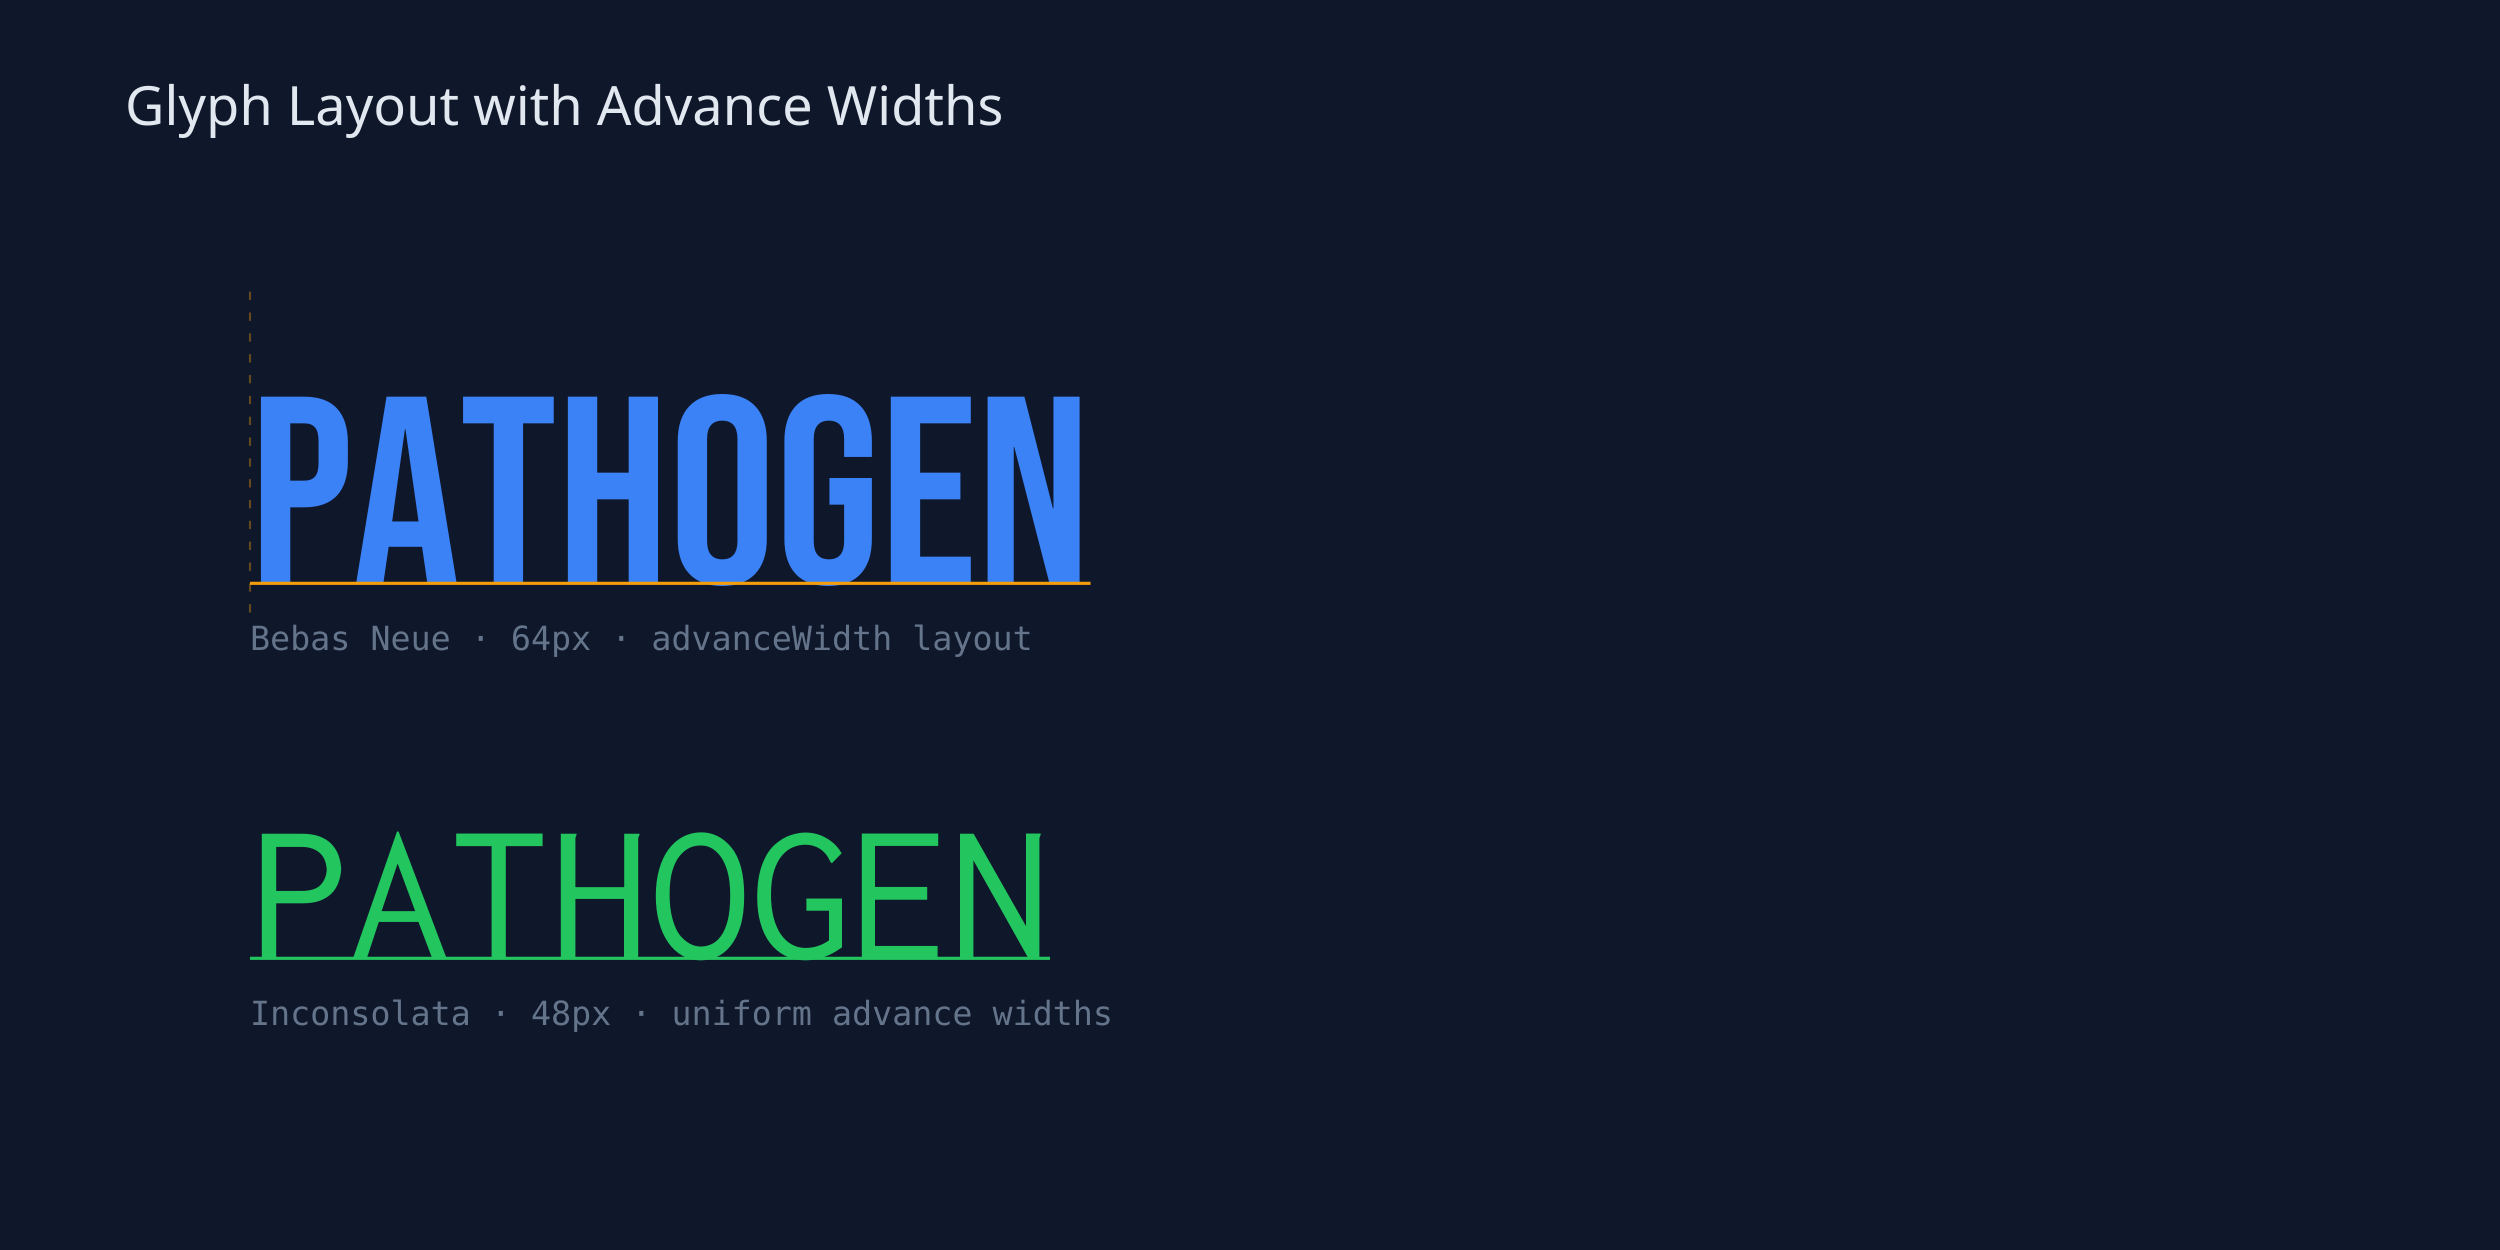
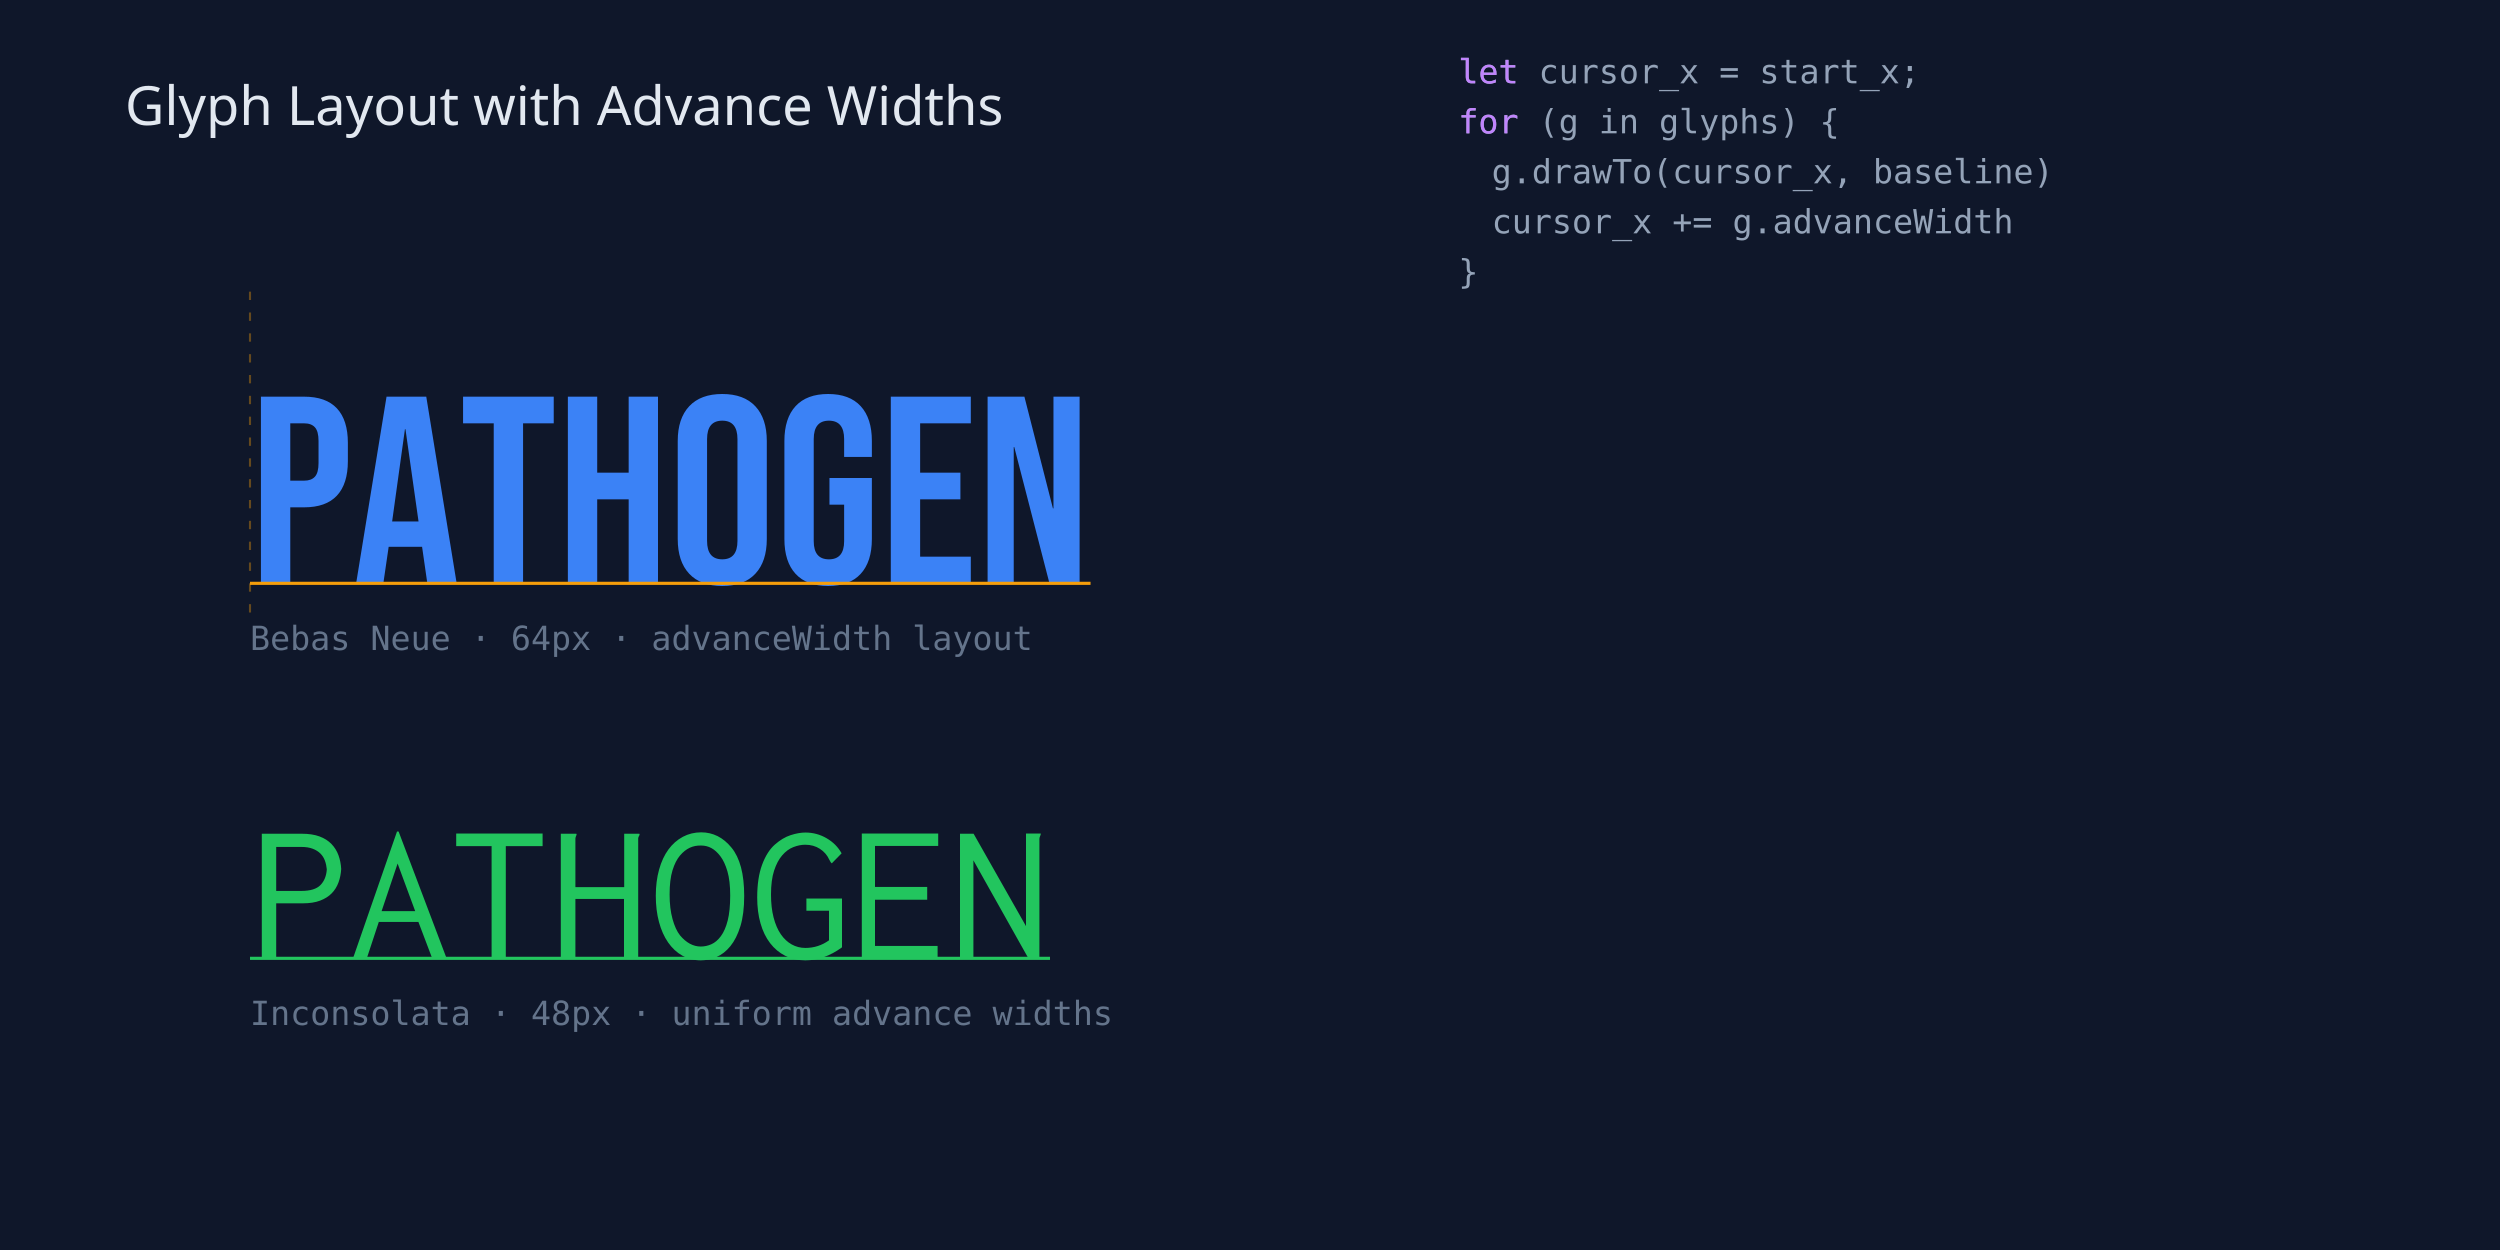
<svg xmlns="http://www.w3.org/2000/svg" viewBox="0 0 600 300" width="600" height="300">
-   <path id="bg" d="M 0 0 l 600 0 l 0 300 l -600 0 z" fill="#0f172a" stroke="none" stroke-width="2" />
-   <path id="glyphs" d="M 60 140 m 2.624 0 l 0 -44.8 l 10.368 0 q 5.248 0 7.872 2.816 q 2.624 2.816 2.624 8.256 l 0 0 l 0 4.416 q 0 5.44 -2.624 8.256 q -2.624 2.816 -7.872 2.816 l 0 0 l -3.328 0 l 0 18.24 l -7.04 0 z m 7.04 -24.64 l 3.328 0 q 1.728 0 2.592 -0.96 q 0.864 -0.96 0.864 -3.264 l 0 0 l 0 -5.312 q 0 -2.304 -0.864 -3.264 q -0.864 -0.96 -2.592 -0.96 l 0 0 l -3.328 0 l 0 13.76 z M 84.704 140 m 0.768 0 l 7.296 -44.8 l 9.536 0 l 7.296 44.8 l -7.04 0 l -1.28 -8.896 l 0 0.128 l -8 0 l -1.28 8.768 l -6.528 0 z m 8.64 -14.848 l 6.336 0 l -3.136 -22.144 l -0.128 0 l -3.072 22.144 z M 110.368 140 m 8.128 0 l 0 -38.4 l -7.36 0 l 0 -6.4 l 21.76 0 l 0 6.4 l -7.36 0 l 0 38.4 l -7.04 0 z M 133.664 140 m 2.624 0 l 0 -44.8 l 7.04 0 l 0 18.24 l 7.552 0 l 0 -18.24 l 7.04 0 l 0 44.8 l -7.04 0 l 0 -20.16 l -7.552 0 l 0 20.16 l -7.04 0 z M 160.544 140 m 12.8 0.64 q -5.184 0 -7.936 -2.944 q -2.752 -2.944 -2.752 -8.32 l 0 0 l 0 -23.552 q 0 -5.376 2.752 -8.32 q 2.752 -2.944 7.936 -2.944 l 0 0 q 5.184 0 7.936 2.944 q 2.752 2.944 2.752 8.32 l 0 0 l 0 23.552 q 0 5.376 -2.752 8.32 q -2.752 2.944 -7.936 2.944 l 0 0 z m 0 -6.4 q 3.648 0 3.648 -4.416 l 0 0 l 0 -24.448 q 0 -4.416 -3.648 -4.416 l 0 0 q -3.648 0 -3.648 4.416 l 0 0 l 0 24.448 q 0 4.416 3.648 4.416 l 0 0 z M 186.144 140 m 12.608 0.64 q -5.12 0 -7.808 -2.912 q -2.688 -2.912 -2.688 -8.352 l 0 0 l 0 -23.552 q 0 -5.44 2.688 -8.352 q 2.688 -2.912 7.808 -2.912 l 0 0 q 5.12 0 7.808 2.912 q 2.688 2.912 2.688 8.352 l 0 0 l 0 3.84 l -6.656 0 l 0 -4.288 q 0 -4.416 -3.648 -4.416 l 0 0 q -3.648 0 -3.648 4.416 l 0 0 l 0 24.512 q 0 4.352 3.648 4.352 l 0 0 q 3.648 0 3.648 -4.352 l 0 0 l 0 -8.768 l -3.52 0 l 0 -6.4 l 10.176 0 l 0 14.656 q 0 5.44 -2.688 8.352 q -2.688 2.912 -7.808 2.912 l 0 0 z M 211.168 140 m 2.624 0 l 0 -44.8 l 19.2 0 l 0 6.4 l -12.16 0 l 0 11.84 l 9.664 0 l 0 6.4 l -9.664 0 l 0 13.76 l 12.16 0 l 0 6.4 l -19.2 0 z M 234.4 140 m 2.624 0 l 0 -44.8 l 8.832 0 l 6.848 26.816 l 0.128 0 l 0 -26.816 l 6.272 0 l 0 44.8 l -7.232 0 l -8.448 -32.704 l -0.128 0 l 0 32.704 l -6.272 0 z" fill="#3b82f6" stroke="none" stroke-width="2" />
-   <path id="markers" d="M 60 140 h 201.728" fill="none" stroke="#f59e0b" stroke-width="0.75" />
-   <path id="ticks" d="M 60 70 v 80 M 60 70 v 80 M 60 70 v 80 M 60 70 v 80 M 60 70 v 80 M 60 70 v 80 M 60 70 v 80 M 60 70 v 80 M 60 70 v 80" fill="none" stroke="rgba(245, 158, 11, 0.376)" stroke-width="0.5" stroke-dasharray="2 3" />
-   <path id="glyphs2" d="M 60 230 m 2.832 0 l 0 -29.904 l 9.6 0 q 2.496 0 4.248 0.648 q 1.752 0.648 2.88 1.824 q 1.128 1.176 1.68 2.712 q 0.552 1.536 0.648 3.264 l 0 0 q -0.096 1.728 -0.648 3.24 q -0.552 1.512 -1.632 2.616 q -1.08 1.104 -2.784 1.752 q -1.704 0.648 -4.152 0.648 l 0 0 l -6.384 0 l 0 13.2 l -3.456 0 z m 9.504 -26.736 l -6.048 0 l 0 10.56 l 6 0 q 3.264 0 4.632 -1.416 q 1.368 -1.416 1.512 -3.768 l 0 0 q -0.096 -1.104 -0.456 -2.088 q -0.36 -0.984 -1.08 -1.704 q -0.72 -0.72 -1.848 -1.152 q -1.128 -0.432 -2.712 -0.432 l 0 0 z M 84 230 m 4.032 0 l -3.312 0 l 10.56 -30.432 l 0.384 0 l 11.52 30.432 l -3.456 0 l -3.312 -8.736 l -9.504 0 l -2.88 8.736 z m 3.552 -11.328 l 8.064 0 l -4.224 -11.424 l -3.84 11.424 z M 108 230 m 1.488 -26.928 l 0 -3.024 l 20.736 0 l 0 3.024 l -8.832 0 l 0 26.928 l -3.408 0 l 0 -26.928 l -8.496 0 z M 132 230 m 2.592 0 l 0 -29.904 l 3.744 0 q 0.048 0.048 0.048 0.144 l 0 0 q 0 0.144 -0.12 0.384 q -0.12 0.24 -0.168 0.624 l 0 0 l 0 11.664 l 11.712 0 l 0 -12.816 l 3.648 0 q 0.048 0.048 0.048 0.144 l 0 0 q 0 0.192 -0.144 0.408 q -0.144 0.216 -0.192 0.504 l 0 0 l 0 28.896 l -3.408 0 l 0 -14.304 l -11.664 0 l 0 14.256 l -3.504 0 z M 156 230 m 12.192 0.48 l 0 0 q -2.448 0 -4.44 -1.128 q -1.992 -1.128 -3.408 -3.168 q -1.416 -2.04 -2.184 -4.896 q -0.768 -2.856 -0.768 -6.312 l 0 0 q 0 -3.456 0.792 -6.288 q 0.792 -2.832 2.232 -4.8 q 1.44 -1.968 3.456 -3.048 q 2.016 -1.08 4.416 -1.08 l 0 0 q 2.112 0 3.936 0.912 q 1.824 0.912 3.336 2.76 q 1.512 1.848 2.28 4.728 q 0.768 2.88 0.768 6.864 l 0 0 q 0 4.32 -0.912 7.272 q -0.912 2.952 -2.4 4.776 q -1.488 1.824 -3.336 2.616 q -1.848 0.792 -3.768 0.792 z m -4.992 -6 l 0 0 q 2.256 2.688 4.992 2.688 l 0 0 q 1.296 0 2.544 -0.552 q 1.248 -0.552 2.28 -1.944 q 1.032 -1.392 1.632 -3.744 q 0.6 -2.352 0.6 -6 l 0 0 q 0 -3.552 -0.672 -5.832 q -0.672 -2.28 -1.704 -3.624 q -1.032 -1.344 -2.16 -1.944 q -1.128 -0.6 -2.424 -0.6 l 0 0 q -1.488 -0.048 -2.736 0.528 q -1.248 0.576 -2.352 1.872 q -1.104 1.296 -1.8 3.552 q -0.696 2.256 -0.696 5.808 l 0 0 q 0 3.312 0.696 5.856 q 0.696 2.544 1.8 3.936 z M 180 230 m 21.984 -25.2 l 0 0 l -2.352 2.4 q -0.288 -0.192 -0.624 -0.912 l 0 0 q -0.72 -1.584 -2.232 -2.568 q -1.512 -0.984 -3.528 -0.984 l 0 0 q -1.392 0 -2.856 0.576 q -1.464 0.576 -2.664 1.968 q -1.2 1.392 -1.944 3.672 q -0.744 2.28 -0.744 5.736 l 0 0 q 0 3.12 0.624 5.52 q 0.624 2.4 1.728 4.008 q 1.104 1.608 2.616 2.448 q 1.512 0.84 3.288 0.84 l 0 0 q 3.12 0 5.664 -1.824 l 0 0 l 0 -7.104 l -5.424 0 l 0 -2.928 l 8.544 0 l 0 11.712 q -4.272 3.12 -8.784 3.12 l 0 0 q -2.688 0 -4.824 -1.08 q -2.136 -1.08 -3.648 -3.048 q -1.512 -1.968 -2.304 -4.752 q -0.792 -2.784 -0.792 -6.192 l 0 0 q 0 -4.704 1.176 -7.872 q 1.176 -3.168 3.048 -4.824 q 1.872 -1.656 3.816 -2.28 q 1.944 -0.624 3.528 -0.624 l 0 0 q 2.736 0 5.088 1.368 q 2.352 1.368 3.6 3.624 z M 204 230 m 2.832 0 l 0 -29.952 l 18.336 0 l 0 2.976 l -15.168 0 l 0 9.84 l 12.528 0 l 0 3.072 l -12.528 0 l 0 11.088 l 15.024 0 l 0 2.976 l -18.192 0 z M 228 230 m 5.616 0 l -3.216 0 l 0 -29.904 l 3.264 0 l 12.576 22.176 l 0 -22.224 l 3.552 0 q 0 0.288 -0.168 0.624 q -0.168 0.336 -0.168 0.672 l 0 0 l 0 28.656 l -2.64 0 l -13.2 -23.52 l 0 23.52 z" fill="#22c55e" stroke="none" stroke-width="2" />
-   <path id="markers2" d="M 60 230 h 192" fill="none" stroke="#22c55e" stroke-width="0.75" />
-   <text id="labels" x="60" y="156" font-family="monospace" font-size="8" fill="#64748b" text-anchor="start">Bebas Neue · 64px · advanceWidth layout</text>
-   <text x="60" y="246" font-family="monospace" font-size="8" fill="#64748b" text-anchor="start">Inconsolata · 48px · uniform advance widths</text>
-   <text id="title" x="30" y="30" font-family="system-ui, sans-serif" font-size="13" fill="#e2e8f0" text-anchor="start">Glyph Layout with Advance Widths</text>
-   <g id="code-block" transform="translate(350, 20)">
-     <__text-siblings__>
-       <text id="code" x="0" y="0" font-family="monospace" font-size="8" fill="#94a3b8" text-anchor="start">let cursor_x = start_x;</text>
-       <text x="0" y="12" font-family="monospace" font-size="8" fill="#94a3b8" text-anchor="start">for (g in glyphs) {</text>
-       <text x="8" y="24" font-family="monospace" font-size="8" fill="#94a3b8" text-anchor="start">g.drawTo(cursor_x, baseline)</text>
-       <text x="8" y="36" font-family="monospace" font-size="8" fill="#94a3b8" text-anchor="start">cursor_x += g.advanceWidth</text>
-       <text x="0" y="48" font-family="monospace" font-size="8" fill="#94a3b8" text-anchor="start">}</text>
-     </__text-siblings__>
-     <__text-siblings__>
-       <text id="kw" x="0" y="0" font-family="monospace" font-size="8" fill="#c084fc" text-anchor="start">let</text>
-       <text x="0" y="12" font-family="monospace" font-size="8" fill="#c084fc" text-anchor="start">for</text>
-     </__text-siblings__>
+   <path data-layer-name="bg" id="bg" d="M 0 0 l 600 0 l 0 300 l -600 0 z" fill="#0f172a" stroke="none" stroke-width="2" />
+   <path data-layer-name="glyphs" id="glyphs" d="M 60 140 m 2.624 0 l 0 -44.8 l 10.368 0 q 5.248 0 7.872 2.816 q 2.624 2.816 2.624 8.256 l 0 0 l 0 4.416 q 0 5.44 -2.624 8.256 q -2.624 2.816 -7.872 2.816 l 0 0 l -3.328 0 l 0 18.24 l -7.04 0 z m 7.04 -24.64 l 3.328 0 q 1.728 0 2.592 -0.96 q 0.864 -0.96 0.864 -3.264 l 0 0 l 0 -5.312 q 0 -2.304 -0.864 -3.264 q -0.864 -0.96 -2.592 -0.96 l 0 0 l -3.328 0 l 0 13.76 z M 84.704 140 m 0.768 0 l 7.296 -44.8 l 9.536 0 l 7.296 44.8 l -7.04 0 l -1.28 -8.896 l 0 0.128 l -8 0 l -1.28 8.768 l -6.528 0 z m 8.64 -14.848 l 6.336 0 l -3.136 -22.144 l -0.128 0 l -3.072 22.144 z M 110.368 140 m 8.128 0 l 0 -38.4 l -7.36 0 l 0 -6.4 l 21.76 0 l 0 6.4 l -7.36 0 l 0 38.4 l -7.04 0 z M 133.664 140 m 2.624 0 l 0 -44.8 l 7.04 0 l 0 18.24 l 7.552 0 l 0 -18.24 l 7.04 0 l 0 44.8 l -7.04 0 l 0 -20.16 l -7.552 0 l 0 20.16 l -7.04 0 z M 160.544 140 m 12.8 0.64 q -5.184 0 -7.936 -2.944 q -2.752 -2.944 -2.752 -8.32 l 0 0 l 0 -23.552 q 0 -5.376 2.752 -8.32 q 2.752 -2.944 7.936 -2.944 l 0 0 q 5.184 0 7.936 2.944 q 2.752 2.944 2.752 8.32 l 0 0 l 0 23.552 q 0 5.376 -2.752 8.32 q -2.752 2.944 -7.936 2.944 l 0 0 z m 0 -6.4 q 3.648 0 3.648 -4.416 l 0 0 l 0 -24.448 q 0 -4.416 -3.648 -4.416 l 0 0 q -3.648 0 -3.648 4.416 l 0 0 l 0 24.448 q 0 4.416 3.648 4.416 l 0 0 z M 186.144 140 m 12.608 0.64 q -5.12 0 -7.808 -2.912 q -2.688 -2.912 -2.688 -8.352 l 0 0 l 0 -23.552 q 0 -5.44 2.688 -8.352 q 2.688 -2.912 7.808 -2.912 l 0 0 q 5.12 0 7.808 2.912 q 2.688 2.912 2.688 8.352 l 0 0 l 0 3.84 l -6.656 0 l 0 -4.288 q 0 -4.416 -3.648 -4.416 l 0 0 q -3.648 0 -3.648 4.416 l 0 0 l 0 24.512 q 0 4.352 3.648 4.352 l 0 0 q 3.648 0 3.648 -4.352 l 0 0 l 0 -8.768 l -3.52 0 l 0 -6.4 l 10.176 0 l 0 14.656 q 0 5.44 -2.688 8.352 q -2.688 2.912 -7.808 2.912 l 0 0 z M 211.168 140 m 2.624 0 l 0 -44.8 l 19.2 0 l 0 6.4 l -12.16 0 l 0 11.84 l 9.664 0 l 0 6.4 l -9.664 0 l 0 13.76 l 12.16 0 l 0 6.4 l -19.2 0 z M 234.4 140 m 2.624 0 l 0 -44.8 l 8.832 0 l 6.848 26.816 l 0.128 0 l 0 -26.816 l 6.272 0 l 0 44.8 l -7.232 0 l -8.448 -32.704 l -0.128 0 l 0 32.704 l -6.272 0 z" fill="#3b82f6" stroke="none" stroke-width="2" />
+   <path data-layer-name="markers" id="markers" d="M 60 140 h 201.728" fill="none" stroke="#f59e0b" stroke-width="0.75" />
+   <path data-layer-name="ticks" id="ticks" d="M 60 70 v 80 M 60 70 v 80 M 60 70 v 80 M 60 70 v 80 M 60 70 v 80 M 60 70 v 80 M 60 70 v 80 M 60 70 v 80 M 60 70 v 80" fill="none" stroke="rgba(245, 158, 11, 0.376)" stroke-width="0.5" stroke-dasharray="2 3" />
+   <path data-layer-name="glyphs2" id="glyphs2" d="M 60 230 m 2.832 0 l 0 -29.904 l 9.6 0 q 2.496 0 4.248 0.648 q 1.752 0.648 2.88 1.824 q 1.128 1.176 1.68 2.712 q 0.552 1.536 0.648 3.264 l 0 0 q -0.096 1.728 -0.648 3.24 q -0.552 1.512 -1.632 2.616 q -1.08 1.104 -2.784 1.752 q -1.704 0.648 -4.152 0.648 l 0 0 l -6.384 0 l 0 13.2 l -3.456 0 z m 9.504 -26.736 l -6.048 0 l 0 10.56 l 6 0 q 3.264 0 4.632 -1.416 q 1.368 -1.416 1.512 -3.768 l 0 0 q -0.096 -1.104 -0.456 -2.088 q -0.36 -0.984 -1.08 -1.704 q -0.72 -0.72 -1.848 -1.152 q -1.128 -0.432 -2.712 -0.432 l 0 0 z M 84 230 m 4.032 0 l -3.312 0 l 10.56 -30.432 l 0.384 0 l 11.52 30.432 l -3.456 0 l -3.312 -8.736 l -9.504 0 l -2.88 8.736 z m 3.552 -11.328 l 8.064 0 l -4.224 -11.424 l -3.84 11.424 z M 108 230 m 1.488 -26.928 l 0 -3.024 l 20.736 0 l 0 3.024 l -8.832 0 l 0 26.928 l -3.408 0 l 0 -26.928 l -8.496 0 z M 132 230 m 2.592 0 l 0 -29.904 l 3.744 0 q 0.048 0.048 0.048 0.144 l 0 0 q 0 0.144 -0.12 0.384 q -0.12 0.24 -0.168 0.624 l 0 0 l 0 11.664 l 11.712 0 l 0 -12.816 l 3.648 0 q 0.048 0.048 0.048 0.144 l 0 0 q 0 0.192 -0.144 0.408 q -0.144 0.216 -0.192 0.504 l 0 0 l 0 28.896 l -3.408 0 l 0 -14.304 l -11.664 0 l 0 14.256 l -3.504 0 z M 156 230 m 12.192 0.48 l 0 0 q -2.448 0 -4.44 -1.128 q -1.992 -1.128 -3.408 -3.168 q -1.416 -2.04 -2.184 -4.896 q -0.768 -2.856 -0.768 -6.312 l 0 0 q 0 -3.456 0.792 -6.288 q 0.792 -2.832 2.232 -4.8 q 1.44 -1.968 3.456 -3.048 q 2.016 -1.08 4.416 -1.08 l 0 0 q 2.112 0 3.936 0.912 q 1.824 0.912 3.336 2.76 q 1.512 1.848 2.28 4.728 q 0.768 2.88 0.768 6.864 l 0 0 q 0 4.32 -0.912 7.272 q -0.912 2.952 -2.4 4.776 q -1.488 1.824 -3.336 2.616 q -1.848 0.792 -3.768 0.792 z m -4.992 -6 l 0 0 q 2.256 2.688 4.992 2.688 l 0 0 q 1.296 0 2.544 -0.552 q 1.248 -0.552 2.28 -1.944 q 1.032 -1.392 1.632 -3.744 q 0.6 -2.352 0.6 -6 l 0 0 q 0 -3.552 -0.672 -5.832 q -0.672 -2.28 -1.704 -3.624 q -1.032 -1.344 -2.16 -1.944 q -1.128 -0.6 -2.424 -0.6 l 0 0 q -1.488 -0.048 -2.736 0.528 q -1.248 0.576 -2.352 1.872 q -1.104 1.296 -1.8 3.552 q -0.696 2.256 -0.696 5.808 l 0 0 q 0 3.312 0.696 5.856 q 0.696 2.544 1.8 3.936 z M 180 230 m 21.984 -25.2 l 0 0 l -2.352 2.4 q -0.288 -0.192 -0.624 -0.912 l 0 0 q -0.72 -1.584 -2.232 -2.568 q -1.512 -0.984 -3.528 -0.984 l 0 0 q -1.392 0 -2.856 0.576 q -1.464 0.576 -2.664 1.968 q -1.2 1.392 -1.944 3.672 q -0.744 2.28 -0.744 5.736 l 0 0 q 0 3.12 0.624 5.52 q 0.624 2.4 1.728 4.008 q 1.104 1.608 2.616 2.448 q 1.512 0.84 3.288 0.84 l 0 0 q 3.12 0 5.664 -1.824 l 0 0 l 0 -7.104 l -5.424 0 l 0 -2.928 l 8.544 0 l 0 11.712 q -4.272 3.12 -8.784 3.12 l 0 0 q -2.688 0 -4.824 -1.08 q -2.136 -1.08 -3.648 -3.048 q -1.512 -1.968 -2.304 -4.752 q -0.792 -2.784 -0.792 -6.192 l 0 0 q 0 -4.704 1.176 -7.872 q 1.176 -3.168 3.048 -4.824 q 1.872 -1.656 3.816 -2.28 q 1.944 -0.624 3.528 -0.624 l 0 0 q 2.736 0 5.088 1.368 q 2.352 1.368 3.6 3.624 z M 204 230 m 2.832 0 l 0 -29.952 l 18.336 0 l 0 2.976 l -15.168 0 l 0 9.84 l 12.528 0 l 0 3.072 l -12.528 0 l 0 11.088 l 15.024 0 l 0 2.976 l -18.192 0 z M 228 230 m 5.616 0 l -3.216 0 l 0 -29.904 l 3.264 0 l 12.576 22.176 l 0 -22.224 l 3.552 0 q 0 0.288 -0.168 0.624 q -0.168 0.336 -0.168 0.672 l 0 0 l 0 28.656 l -2.64 0 l -13.2 -23.52 l 0 23.52 z" fill="#22c55e" stroke="none" stroke-width="2" />
+   <path data-layer-name="markers2" id="markers2" d="M 60 230 h 192" fill="none" stroke="#22c55e" stroke-width="0.75" />
+   <text data-layer-name="labels" id="labels" x="60" y="156" font-family="monospace" font-size="8" fill="#64748b" text-anchor="start">Bebas Neue · 64px · advanceWidth layout</text>
+   <text data-layer-name="labels" x="60" y="246" font-family="monospace" font-size="8" fill="#64748b" text-anchor="start">Inconsolata · 48px · uniform advance widths</text>
+   <text data-layer-name="title" id="title" x="30" y="30" font-family="system-ui, sans-serif" font-size="13" fill="#e2e8f0" text-anchor="start">Glyph Layout with Advance Widths</text>
+   <g data-layer-name="code-block" id="code-block" transform="translate(350, 20)">
+     <text data-layer-name="code" id="code" x="0" y="0" font-family="monospace" font-size="8" fill="#94a3b8" text-anchor="start">let cursor_x = start_x;</text>
+     <text data-layer-name="code" x="0" y="12" font-family="monospace" font-size="8" fill="#94a3b8" text-anchor="start">for (g in glyphs) {</text>
+     <text data-layer-name="code" x="8" y="24" font-family="monospace" font-size="8" fill="#94a3b8" text-anchor="start">g.drawTo(cursor_x, baseline)</text>
+     <text data-layer-name="code" x="8" y="36" font-family="monospace" font-size="8" fill="#94a3b8" text-anchor="start">cursor_x += g.advanceWidth</text>
+     <text data-layer-name="code" x="0" y="48" font-family="monospace" font-size="8" fill="#94a3b8" text-anchor="start">}</text>
+     <text data-layer-name="kw" id="kw" x="0" y="0" font-family="monospace" font-size="8" fill="#c084fc" text-anchor="start">let</text>
+     <text data-layer-name="kw" x="0" y="12" font-family="monospace" font-size="8" fill="#c084fc" text-anchor="start">for</text>
  </g>
</svg>
